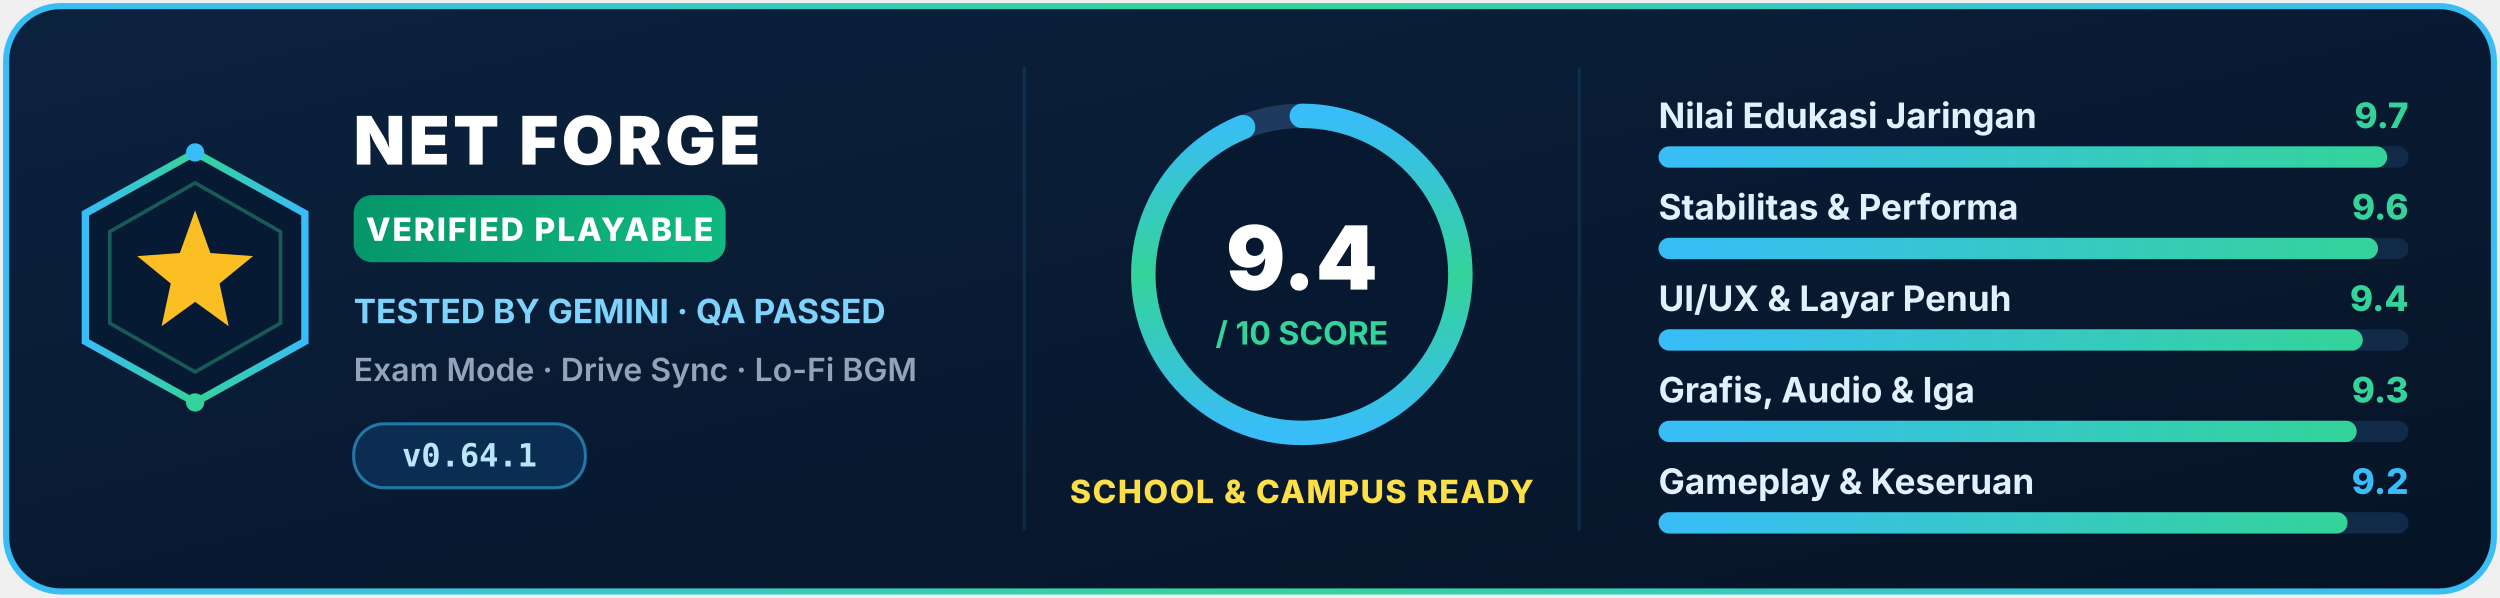
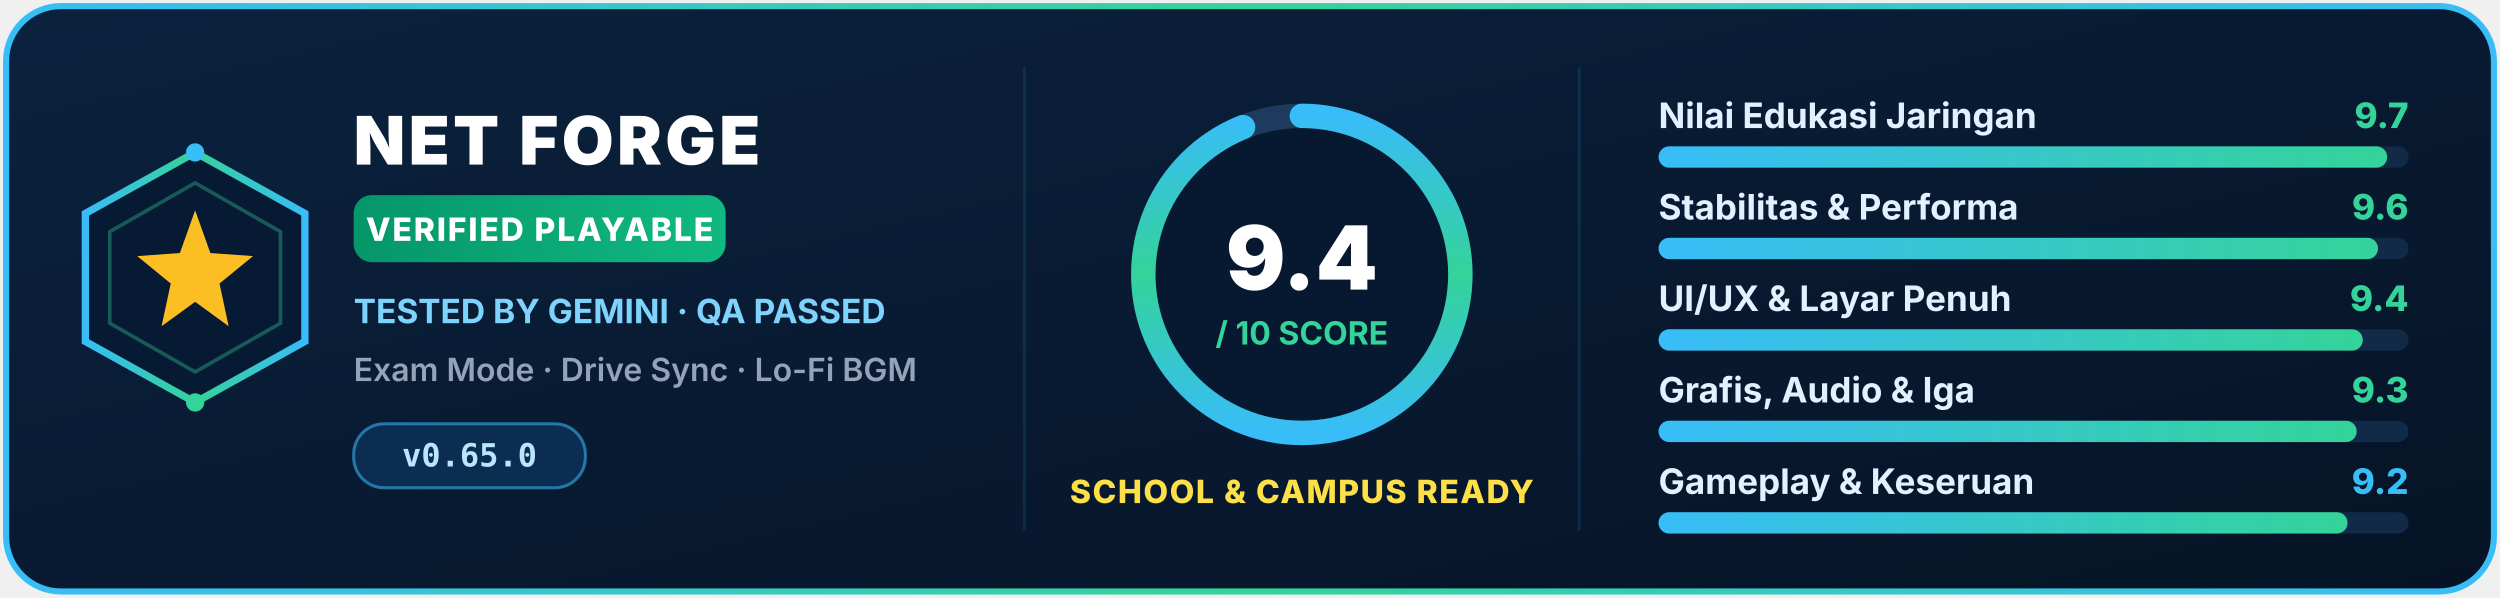
- <svg xmlns="http://www.w3.org/2000/svg" viewBox="0 0 820 196" width="820" height="196" role="img" aria-label="NET FORGE v0.64.1 Verified Playable — Score 9.4/10 — Tested by Gemini QA Passed">
+ <svg xmlns="http://www.w3.org/2000/svg" viewBox="0 0 820 196" width="820" height="196" role="img" aria-label="NET FORGE v0.65.0 Verified Playable — Score 9.4/10 — Tested by Gemini QA Passed">
  <defs>
    <linearGradient id="cardBg" x1="0" y1="0" x2="1" y2="1">
      <stop offset="0%" stop-color="#0b223e" />
      <stop offset="100%" stop-color="#061326" />
    </linearGradient>
    <linearGradient id="borderGlow" x1="0" y1="0" x2="1" y2="0">
      <stop offset="0%" stop-color="#38bdf8" />
      <stop offset="50%" stop-color="#34d399" />
      <stop offset="100%" stop-color="#38bdf8" />
    </linearGradient>
    <linearGradient id="ribbon" x1="0" y1="0" x2="1" y2="0">
      <stop offset="0%" stop-color="#059669" />
      <stop offset="100%" stop-color="#10b981" />
    </linearGradient>
    <linearGradient id="barFill" x1="0" y1="0" x2="1" y2="0">
      <stop offset="0%" stop-color="#38bdf8" />
      <stop offset="100%" stop-color="#34d399" />
    </linearGradient>
  </defs>
  <rect x="2" y="2" width="816" height="192" rx="18" fill="url(#cardBg)" stroke="url(#borderGlow)" stroke-width="2" />
  <g stroke="#38bdf8" stroke-opacity="0.12" stroke-width="1">
    <line x1="336" y1="22" x2="336" y2="174" />
    <line x1="518" y1="22" x2="518" y2="174" />
  </g>
  <g transform="translate(22, 46)">
    <polygon points="42,4 78,24 78,66 42,86 6,66 6,24" fill="#071a33" stroke="url(#borderGlow)" stroke-width="2.4" />
    <polygon points="42,14 70,30 70,60 42,76 14,60 14,30" fill="none" stroke="#34d399" stroke-opacity="0.35" stroke-width="1.2" />
    <polygon points="42,23 47,37 61,38 50,47 53,61 42,53 31,61 34,47 23,38 37,37" fill="#fbbf24" />
    <circle cx="42" cy="4" r="3" fill="#38bdf8" />
    <circle cx="42" cy="86" r="3" fill="#34d399" />
  </g>
  <text x="116" y="54" font-family="system-ui,-apple-system,Segoe UI,sans-serif" font-size="22" font-weight="900" fill="#ffffff" letter-spacing="1.1">NET FORGE</text>
  <rect x="116" y="64" width="122" height="22" rx="6" fill="url(#ribbon)" />
  <text x="177" y="79" text-anchor="middle" font-family="system-ui,-apple-system,Segoe UI,sans-serif" font-size="10.5" font-weight="800" fill="#ffffff" letter-spacing="0.6">VERIFIED PLAYABLE</text>
  <text x="116" y="106" font-family="system-ui,-apple-system,Segoe UI,sans-serif" font-size="11" font-weight="700" fill="#7dd3fc">TESTED BY GEMINI · QA PASSED</text>
  <text x="116" y="125" font-family="system-ui,-apple-system,Segoe UI,sans-serif" font-size="10.5" font-weight="600" fill="#94a3b8">Exam Mode · Drive Sync · Lo-Fi BGM</text>
  <rect x="116" y="139" width="76" height="21" rx="10" fill="#0c2d52" stroke="#38bdf8" stroke-opacity="0.55" />
-   <text x="154" y="153" text-anchor="middle" font-family="ui-monospace,SFMono-Regular,monospace" font-size="10.5" font-weight="700" fill="#bae6fd">v0.64.1</text>
+   <text x="154" y="153" text-anchor="middle" font-family="ui-monospace,SFMono-Regular,monospace" font-size="10.5" font-weight="700" fill="#bae6fd">v0.65.0</text>
  <g transform="translate(427, 90)">
    <circle cx="0" cy="0" r="52" fill="#071930" stroke="#1e3a5f" stroke-width="8" />
    <circle cx="0" cy="0" r="52" fill="none" stroke="url(#borderGlow)" stroke-width="8" stroke-linecap="round" stroke-dasharray="307 327" transform="rotate(-90)" />
    <text x="0" y="5" text-anchor="middle" font-family="system-ui,-apple-system,Segoe UI,sans-serif" font-size="29" font-weight="900" fill="#ffffff">9.4</text>
    <text x="0" y="23" text-anchor="middle" font-family="system-ui,-apple-system,Segoe UI,sans-serif" font-size="10.5" font-weight="700" fill="#34d399">/ 10 SCORE</text>
    <text x="0" y="75" text-anchor="middle" font-family="system-ui,-apple-system,Segoe UI,sans-serif" font-size="10.5" font-weight="800" fill="#fde047" letter-spacing="0.5">SCHOOL &amp; CAMPUS READY</text>
  </g>
  <g transform="translate(544, 30)" font-family="system-ui,-apple-system,Segoe UI,sans-serif">
    <text x="0" y="12" font-size="11.5" font-weight="700" fill="#e2f1ff">Nilai Edukasi Jaringan</text>
    <text x="246" y="12" text-anchor="end" font-size="11.5" font-weight="800" fill="#34d399">9.7</text>
    <rect x="0" y="18" width="246" height="7" rx="3.5" fill="#102a48" />
    <rect x="0" y="18" width="239" height="7" rx="3.5" fill="url(#barFill)" />
    <text x="0" y="42" font-size="11.5" font-weight="700" fill="#e2f1ff">Stabilitas &amp; Performa</text>
    <text x="246" y="42" text-anchor="end" font-size="11.5" font-weight="800" fill="#34d399">9.6</text>
    <rect x="0" y="48" width="246" height="7" rx="3.5" fill="#102a48" />
    <rect x="0" y="48" width="236" height="7" rx="3.5" fill="url(#barFill)" />
    <text x="0" y="72" font-size="11.5" font-weight="700" fill="#e2f1ff">UI/UX &amp; Layar Penuh</text>
    <text x="246" y="72" text-anchor="end" font-size="11.5" font-weight="800" fill="#34d399">9.4</text>
    <rect x="0" y="78" width="246" height="7" rx="3.5" fill="#102a48" />
    <rect x="0" y="78" width="231" height="7" rx="3.5" fill="url(#barFill)" />
    <text x="0" y="102" font-size="11.5" font-weight="700" fill="#e2f1ff">Grafis, Audio &amp; Iga</text>
    <text x="246" y="102" text-anchor="end" font-size="11.5" font-weight="800" fill="#34d399">9.3</text>
    <rect x="0" y="108" width="246" height="7" rx="3.5" fill="#102a48" />
    <rect x="0" y="108" width="229" height="7" rx="3.5" fill="url(#barFill)" />
    <text x="0" y="132" font-size="11.5" font-weight="700" fill="#e2f1ff">Gameplay &amp; Keseruan</text>
    <text x="246" y="132" text-anchor="end" font-size="11.5" font-weight="800" fill="#38bdf8">9.2</text>
    <rect x="0" y="138" width="246" height="7" rx="3.5" fill="#102a48" />
    <rect x="0" y="138" width="226" height="7" rx="3.5" fill="url(#barFill)" />
  </g>
</svg>
